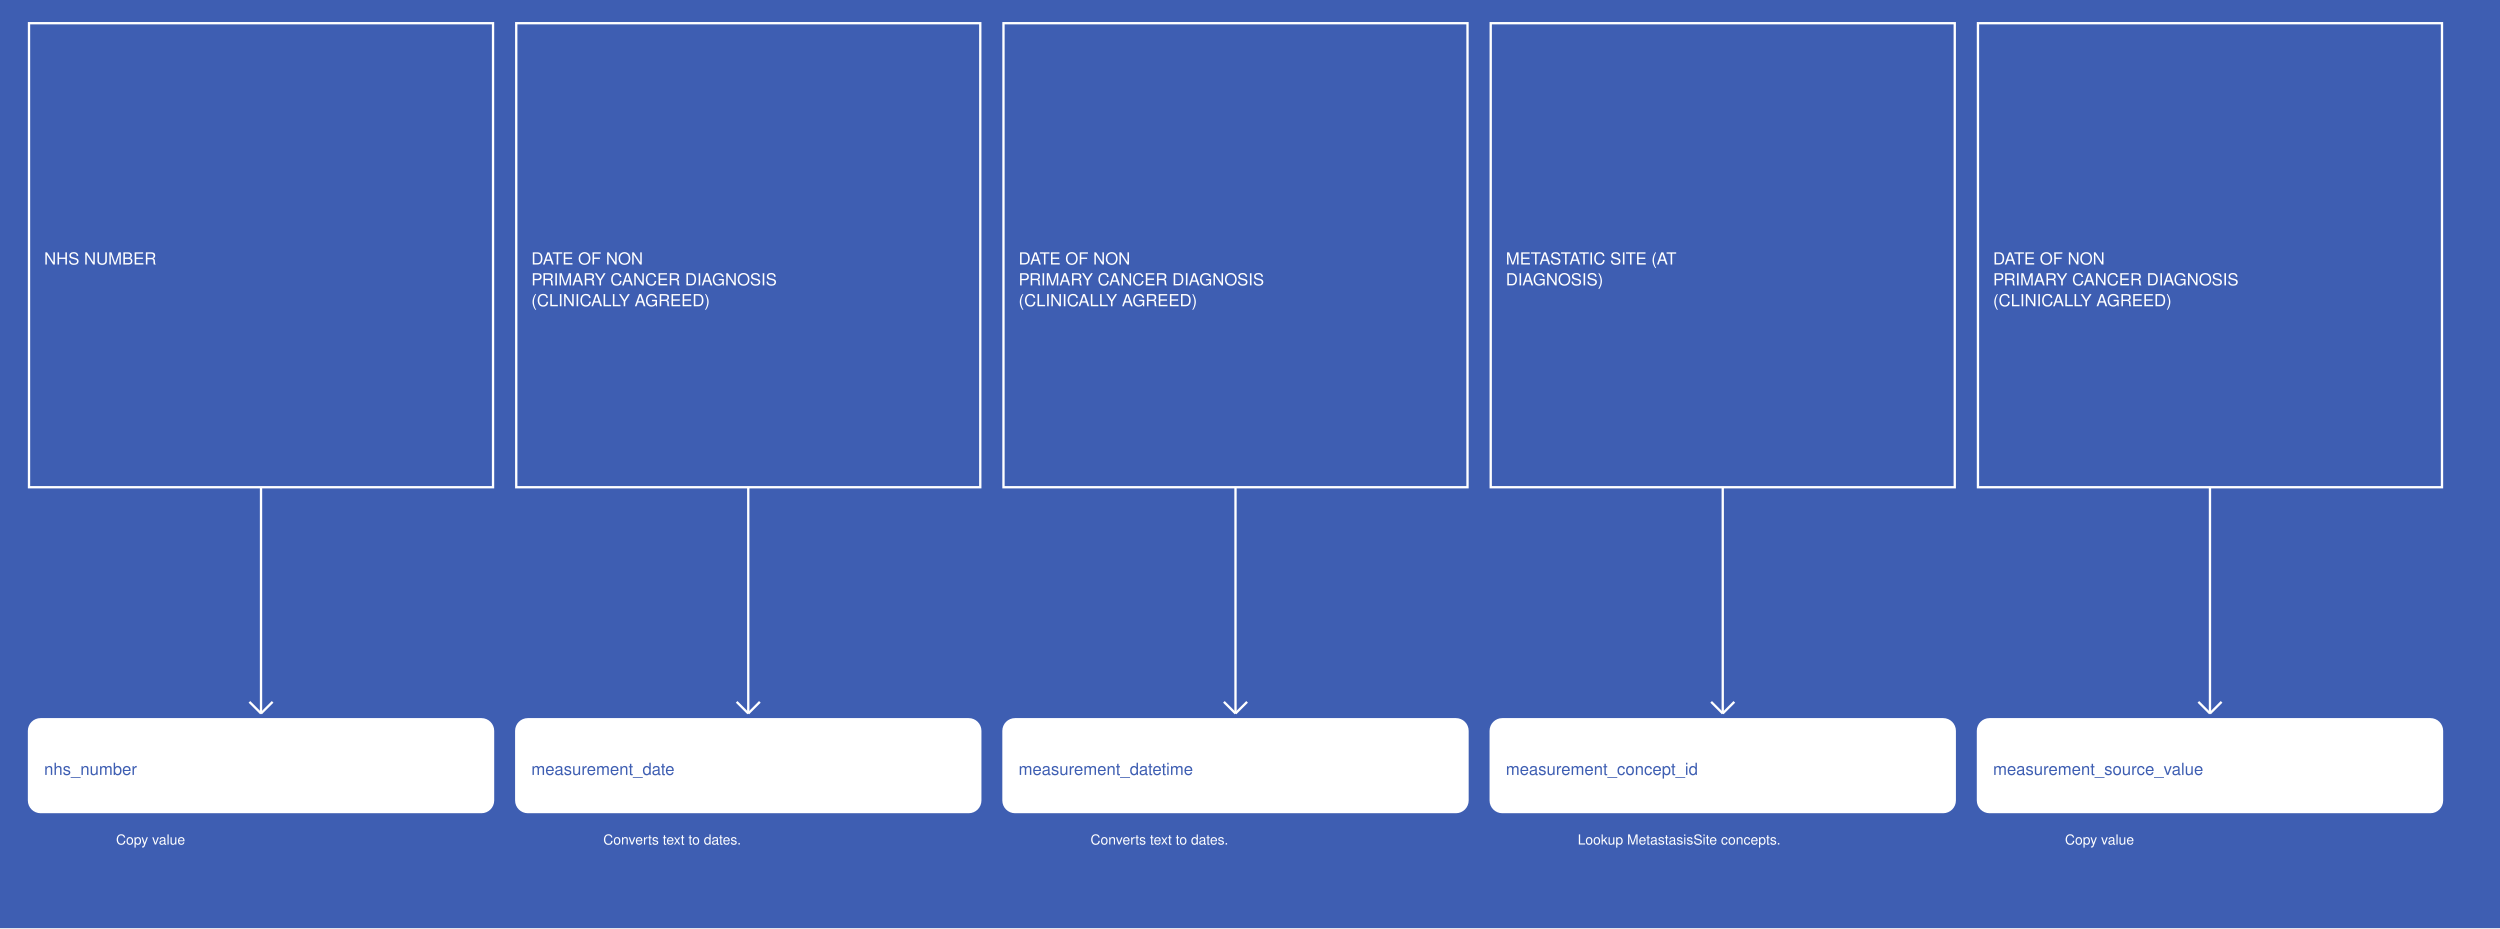
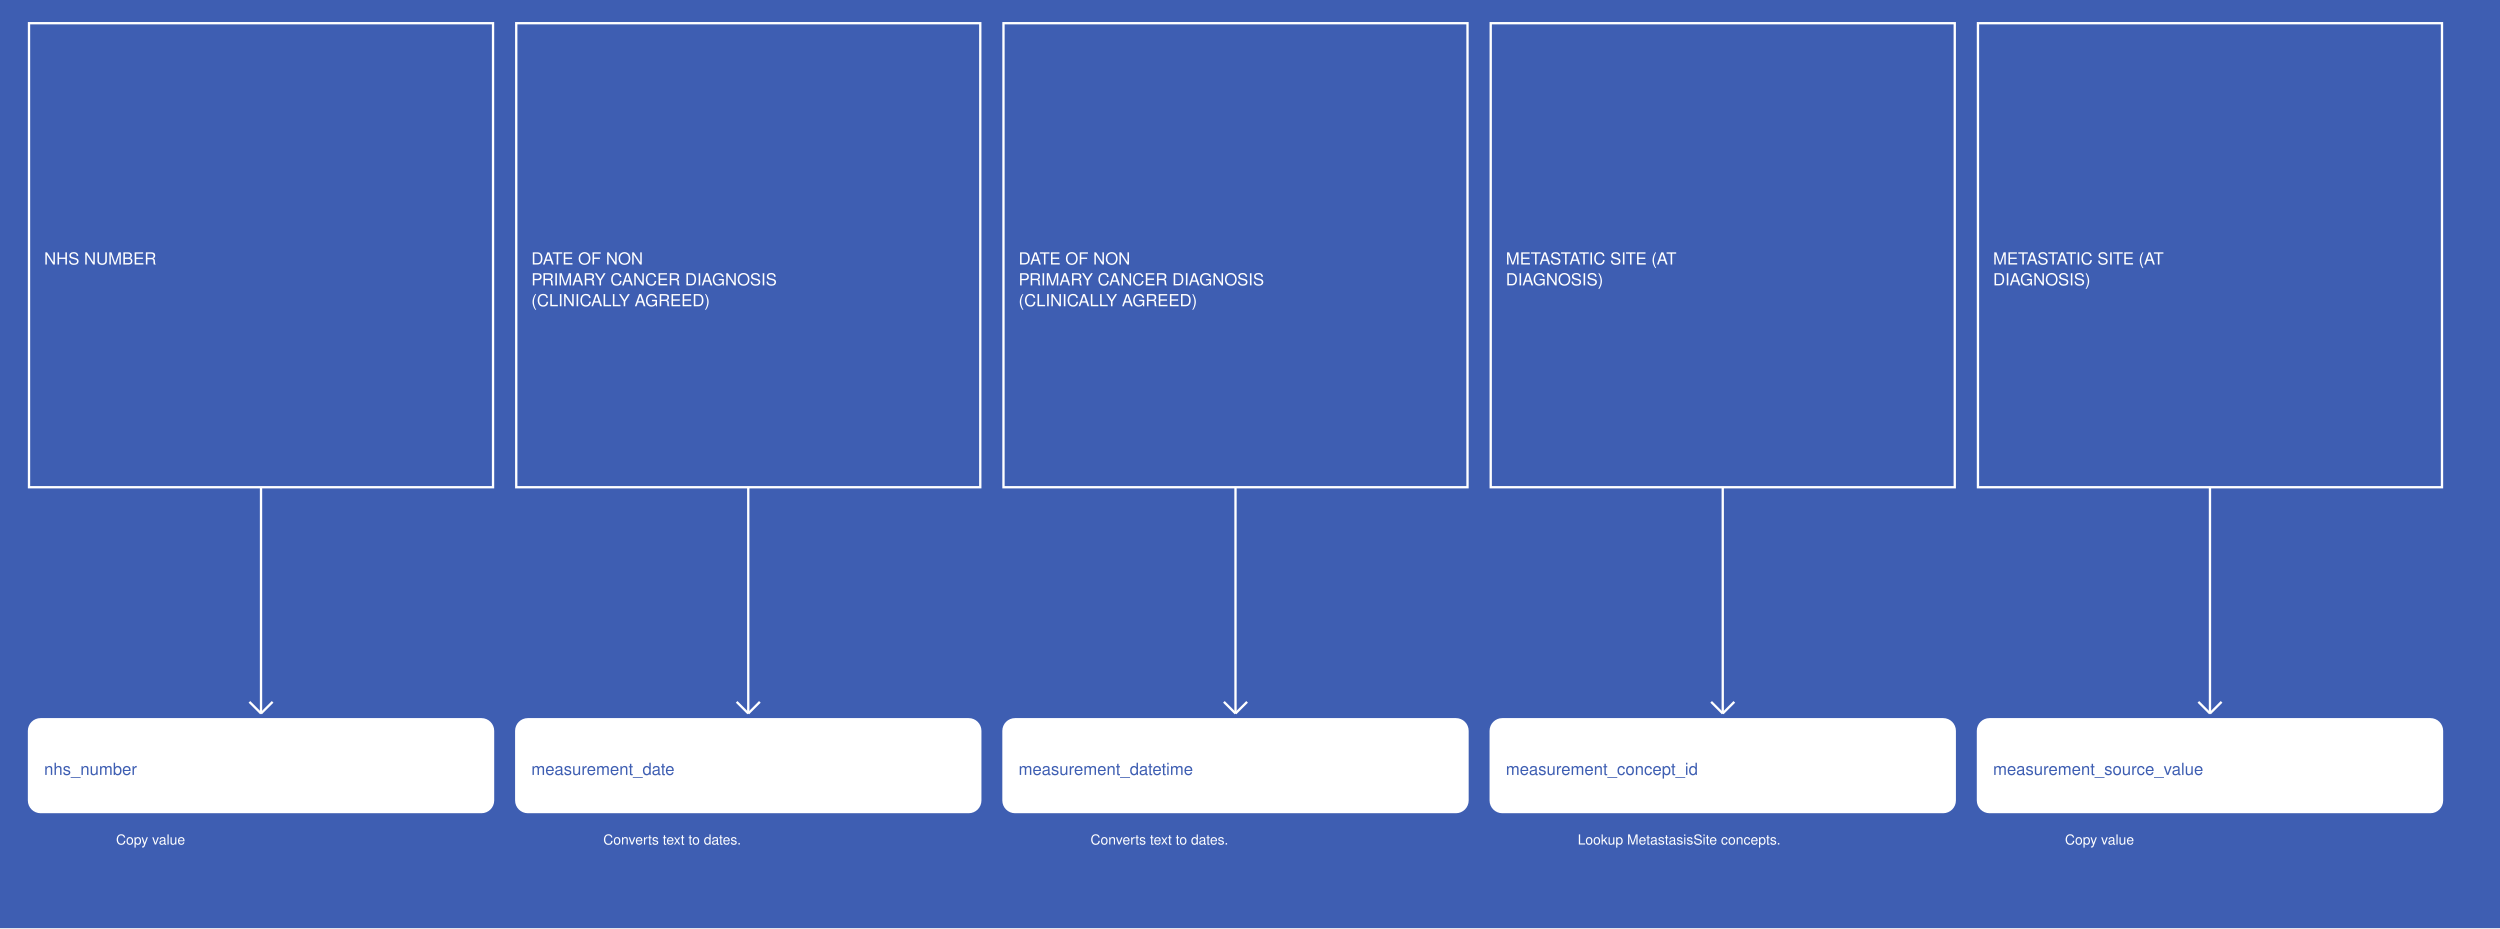
<svg xmlns="http://www.w3.org/2000/svg" width="2155" height="800">
  <rect width="100%" height="100%" fill="#3E5EB2" />
  <g>
    <rect x="25" y="20" width="400" height="400" fill="#3E5EB2" stroke="white" stroke-width="2" />
    <text x="38" y="228" fill="white" font-family="Helvetica" font-size="1.2em" text-anchor="start">NHS NUMBER</text>
  </g>
  <g>
    <line x1="225" y1="420" x2="225" y2="615" stroke="white" stroke-width="2" />
    <line x1="215" y1="605" x2="225" y2="615" stroke="white" stroke-width="2" />
    <line x1="235" y1="605" x2="225" y2="615" stroke="white" stroke-width="2" />
    <text x="100" y="728" fill="white" font-size="1em" font-family="Helvetica">Copy value</text>
  </g>
  <g>
    <rect x="25" y="620" width="400" height="80" fill="white" stroke="white" stroke-width="2" rx="10" />
    <text x="38" y="668" fill="#3E5EB2" font-family="Helvetica" font-size="1.2em" text-anchor="start">nhs_number</text>
  </g>
  <g>
    <rect x="445" y="20" width="400" height="400" fill="#3E5EB2" stroke="white" stroke-width="2" />
    <text x="458" y="228" fill="white" font-family="Helvetica" font-size="1.2em" text-anchor="start">DATE OF NON</text>
    <text x="458" y="246" fill="white" font-family="Helvetica" font-size="1.2em" text-anchor="start">PRIMARY CANCER DIAGNOSIS</text>
    <text x="458" y="264" fill="white" font-family="Helvetica" font-size="1.2em" text-anchor="start">(CLINICALLY AGREED)</text>
  </g>
  <g>
    <line x1="645" y1="420" x2="645" y2="615" stroke="white" stroke-width="2" />
    <line x1="635" y1="605" x2="645" y2="615" stroke="white" stroke-width="2" />
    <line x1="655" y1="605" x2="645" y2="615" stroke="white" stroke-width="2" />
    <text x="520" y="728" fill="white" font-size="1em" font-family="Helvetica">Converts text to dates.</text>
  </g>
  <g>
    <rect x="445" y="620" width="400" height="80" fill="white" stroke="white" stroke-width="2" rx="10" />
    <text x="458" y="668" fill="#3E5EB2" font-family="Helvetica" font-size="1.2em" text-anchor="start">measurement_date</text>
  </g>
  <g>
    <rect x="865" y="20" width="400" height="400" fill="#3E5EB2" stroke="white" stroke-width="2" />
    <text x="878" y="228" fill="white" font-family="Helvetica" font-size="1.2em" text-anchor="start">DATE OF NON</text>
    <text x="878" y="246" fill="white" font-family="Helvetica" font-size="1.2em" text-anchor="start">PRIMARY CANCER DIAGNOSIS</text>
    <text x="878" y="264" fill="white" font-family="Helvetica" font-size="1.2em" text-anchor="start">(CLINICALLY AGREED)</text>
  </g>
  <g>
    <line x1="1065" y1="420" x2="1065" y2="615" stroke="white" stroke-width="2" />
    <line x1="1055" y1="605" x2="1065" y2="615" stroke="white" stroke-width="2" />
    <line x1="1075" y1="605" x2="1065" y2="615" stroke="white" stroke-width="2" />
    <text x="940" y="728" fill="white" font-size="1em" font-family="Helvetica">Converts text to dates.</text>
  </g>
  <g>
    <rect x="865" y="620" width="400" height="80" fill="white" stroke="white" stroke-width="2" rx="10" />
    <text x="878" y="668" fill="#3E5EB2" font-family="Helvetica" font-size="1.2em" text-anchor="start">measurement_datetime</text>
  </g>
  <g>
    <rect x="1285" y="20" width="400" height="400" fill="#3E5EB2" stroke="white" stroke-width="2" />
    <text x="1298" y="228" fill="white" font-family="Helvetica" font-size="1.2em" text-anchor="start">METASTATIC SITE (AT</text>
    <text x="1298" y="246" fill="white" font-family="Helvetica" font-size="1.2em" text-anchor="start">DIAGNOSIS)</text>
  </g>
  <g>
    <line x1="1485" y1="420" x2="1485" y2="615" stroke="white" stroke-width="2" />
    <line x1="1475" y1="605" x2="1485" y2="615" stroke="white" stroke-width="2" />
    <line x1="1495" y1="605" x2="1485" y2="615" stroke="white" stroke-width="2" />
    <text x="1360" y="728" fill="white" font-size="1em" font-family="Helvetica">Lookup MetastasisSite concepts.</text>
  </g>
  <g>
    <rect x="1285" y="620" width="400" height="80" fill="white" stroke="white" stroke-width="2" rx="10" />
    <text x="1298" y="668" fill="#3E5EB2" font-family="Helvetica" font-size="1.2em" text-anchor="start">measurement_concept_id</text>
  </g>
  <g>
    <rect x="1705" y="20" width="400" height="400" fill="#3E5EB2" stroke="white" stroke-width="2" />
-     <text x="1718" y="228" fill="white" font-family="Helvetica" font-size="1.2em" text-anchor="start">DATE OF NON</text>
-     <text x="1718" y="246" fill="white" font-family="Helvetica" font-size="1.2em" text-anchor="start">PRIMARY CANCER DIAGNOSIS</text>
-     <text x="1718" y="264" fill="white" font-family="Helvetica" font-size="1.2em" text-anchor="start">(CLINICALLY AGREED)</text>
+     <text x="1718" y="228" fill="white" font-family="Helvetica" font-size="1.2em" text-anchor="start">METASTATIC SITE (AT</text>
+     <text x="1718" y="246" fill="white" font-family="Helvetica" font-size="1.2em" text-anchor="start">DIAGNOSIS)</text>
  </g>
  <g>
    <line x1="1905" y1="420" x2="1905" y2="615" stroke="white" stroke-width="2" />
    <line x1="1895" y1="605" x2="1905" y2="615" stroke="white" stroke-width="2" />
    <line x1="1915" y1="605" x2="1905" y2="615" stroke="white" stroke-width="2" />
    <text x="1780" y="728" fill="white" font-size="1em" font-family="Helvetica">Copy value</text>
  </g>
  <g>
    <rect x="1705" y="620" width="400" height="80" fill="white" stroke="white" stroke-width="2" rx="10" />
    <text x="1718" y="668" fill="#3E5EB2" font-family="Helvetica" font-size="1.2em" text-anchor="start">measurement_source_value</text>
  </g>
</svg>
